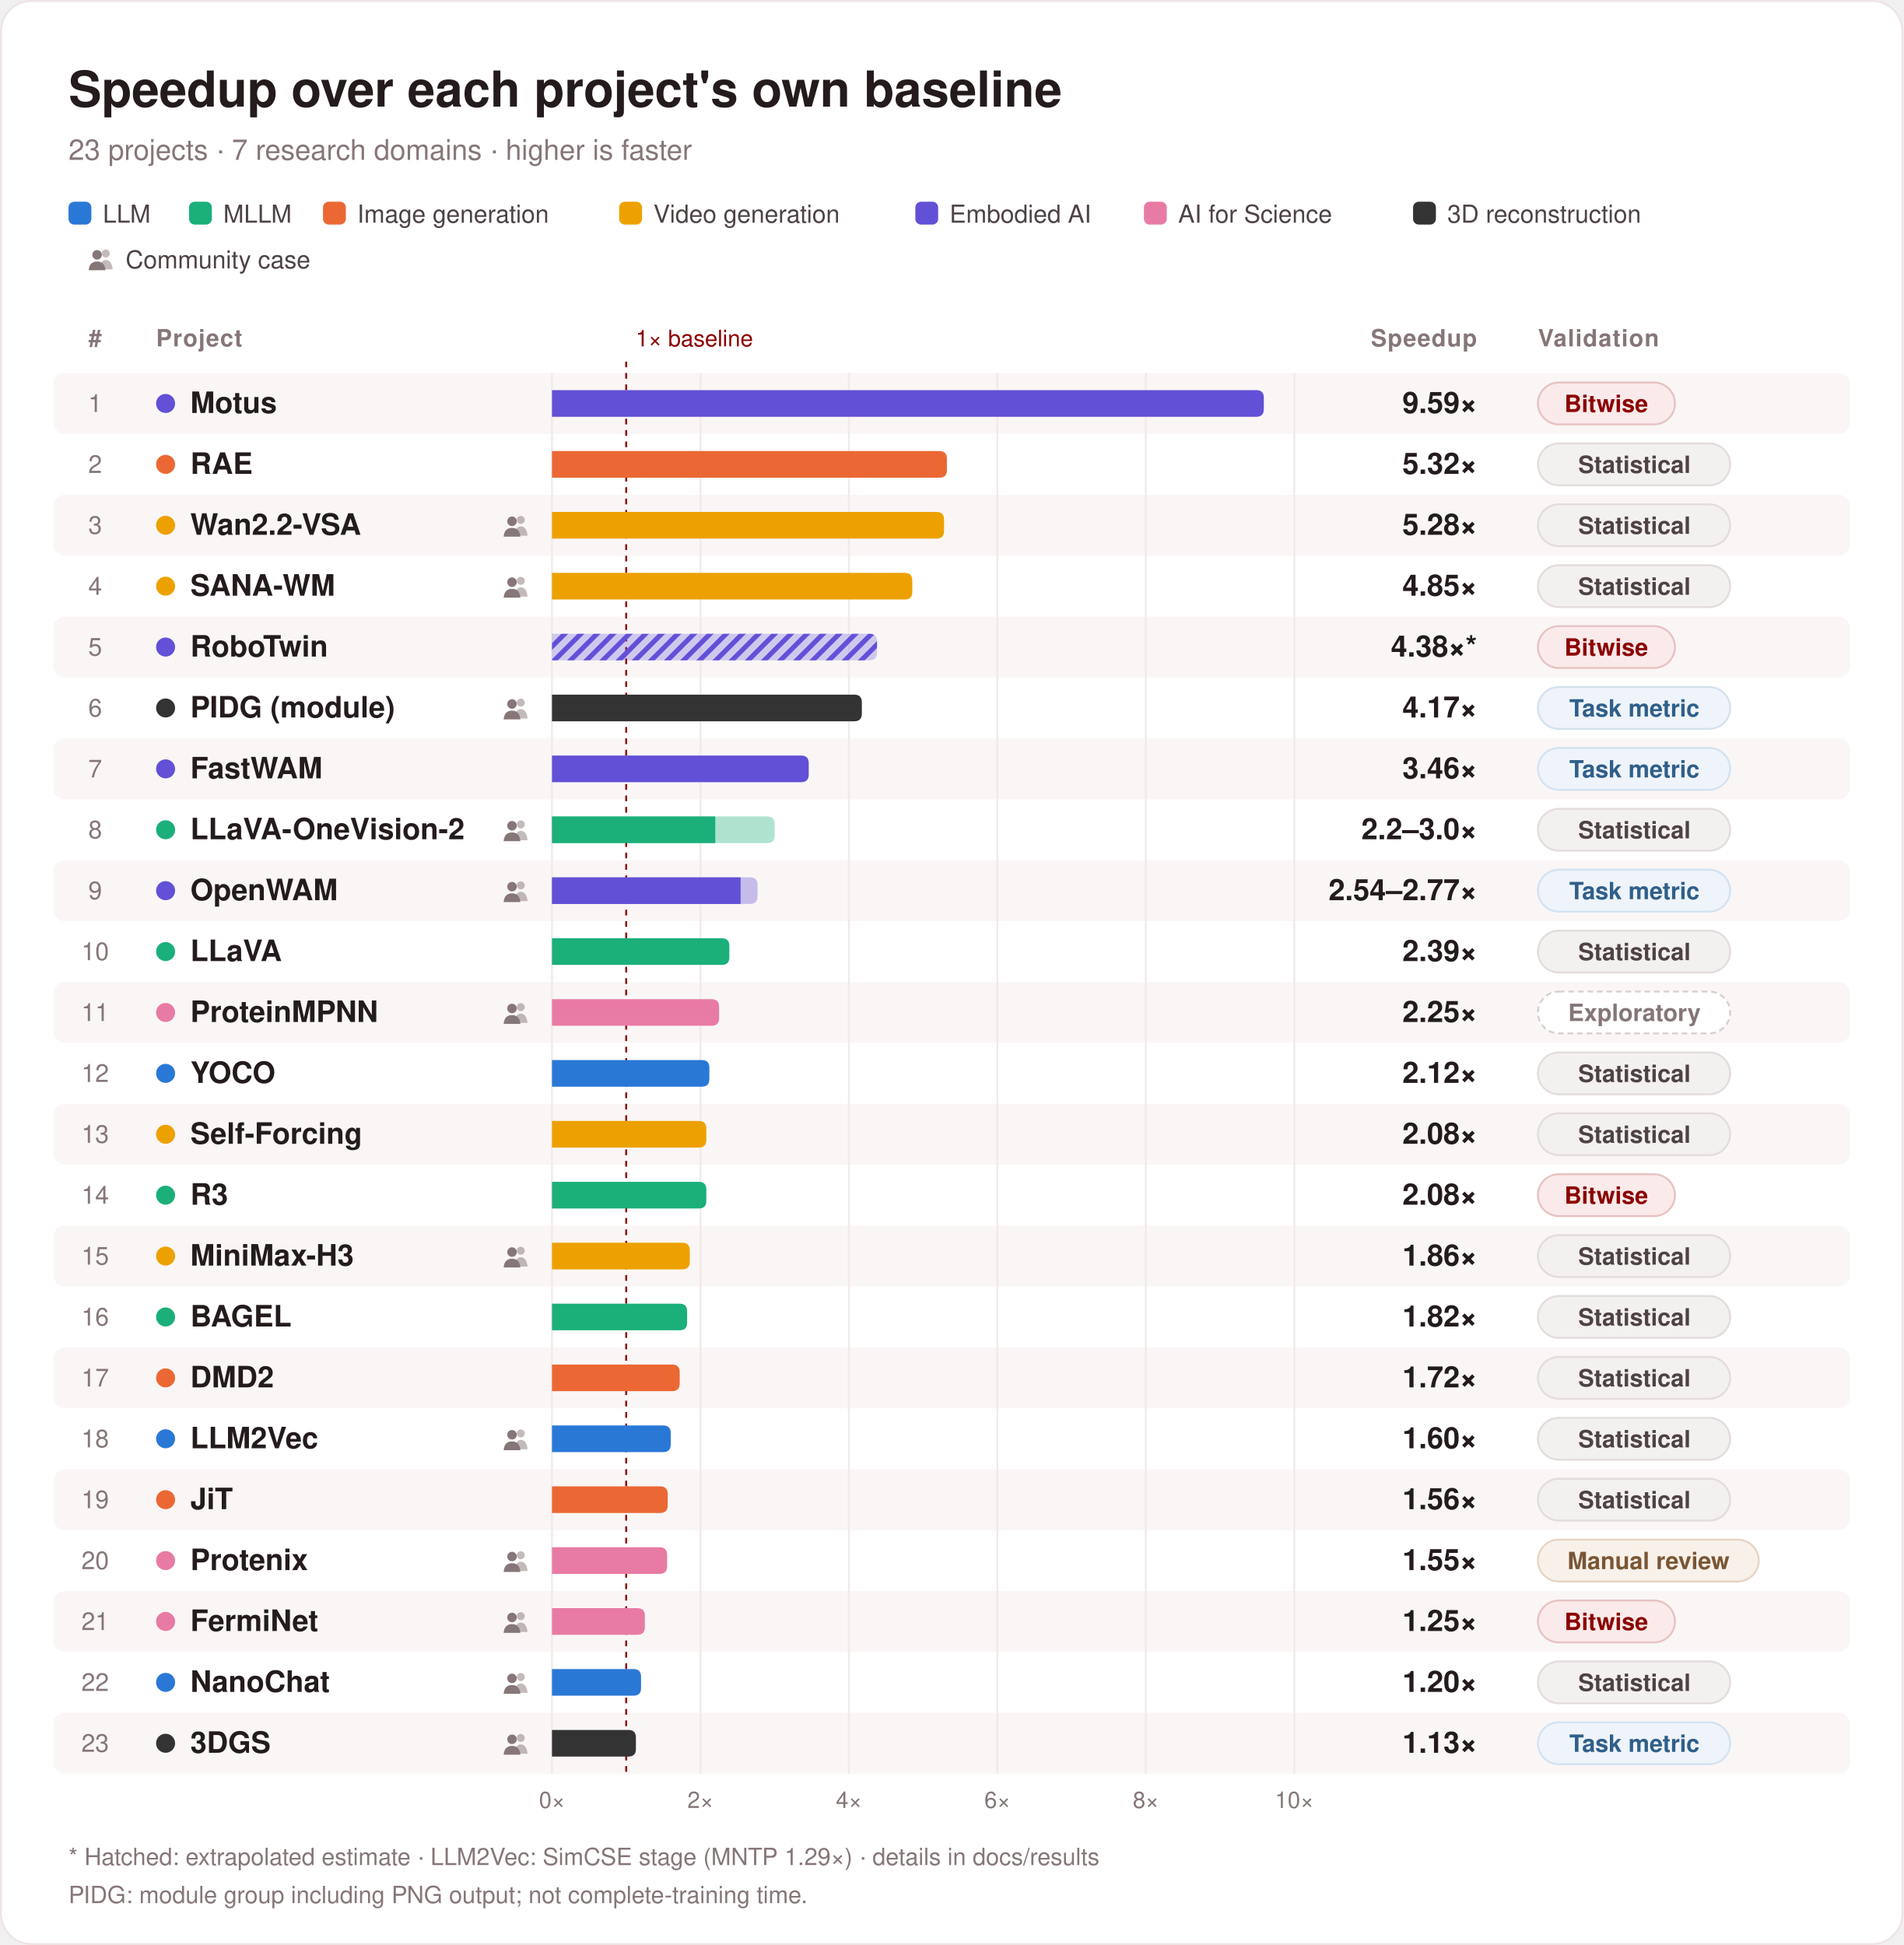
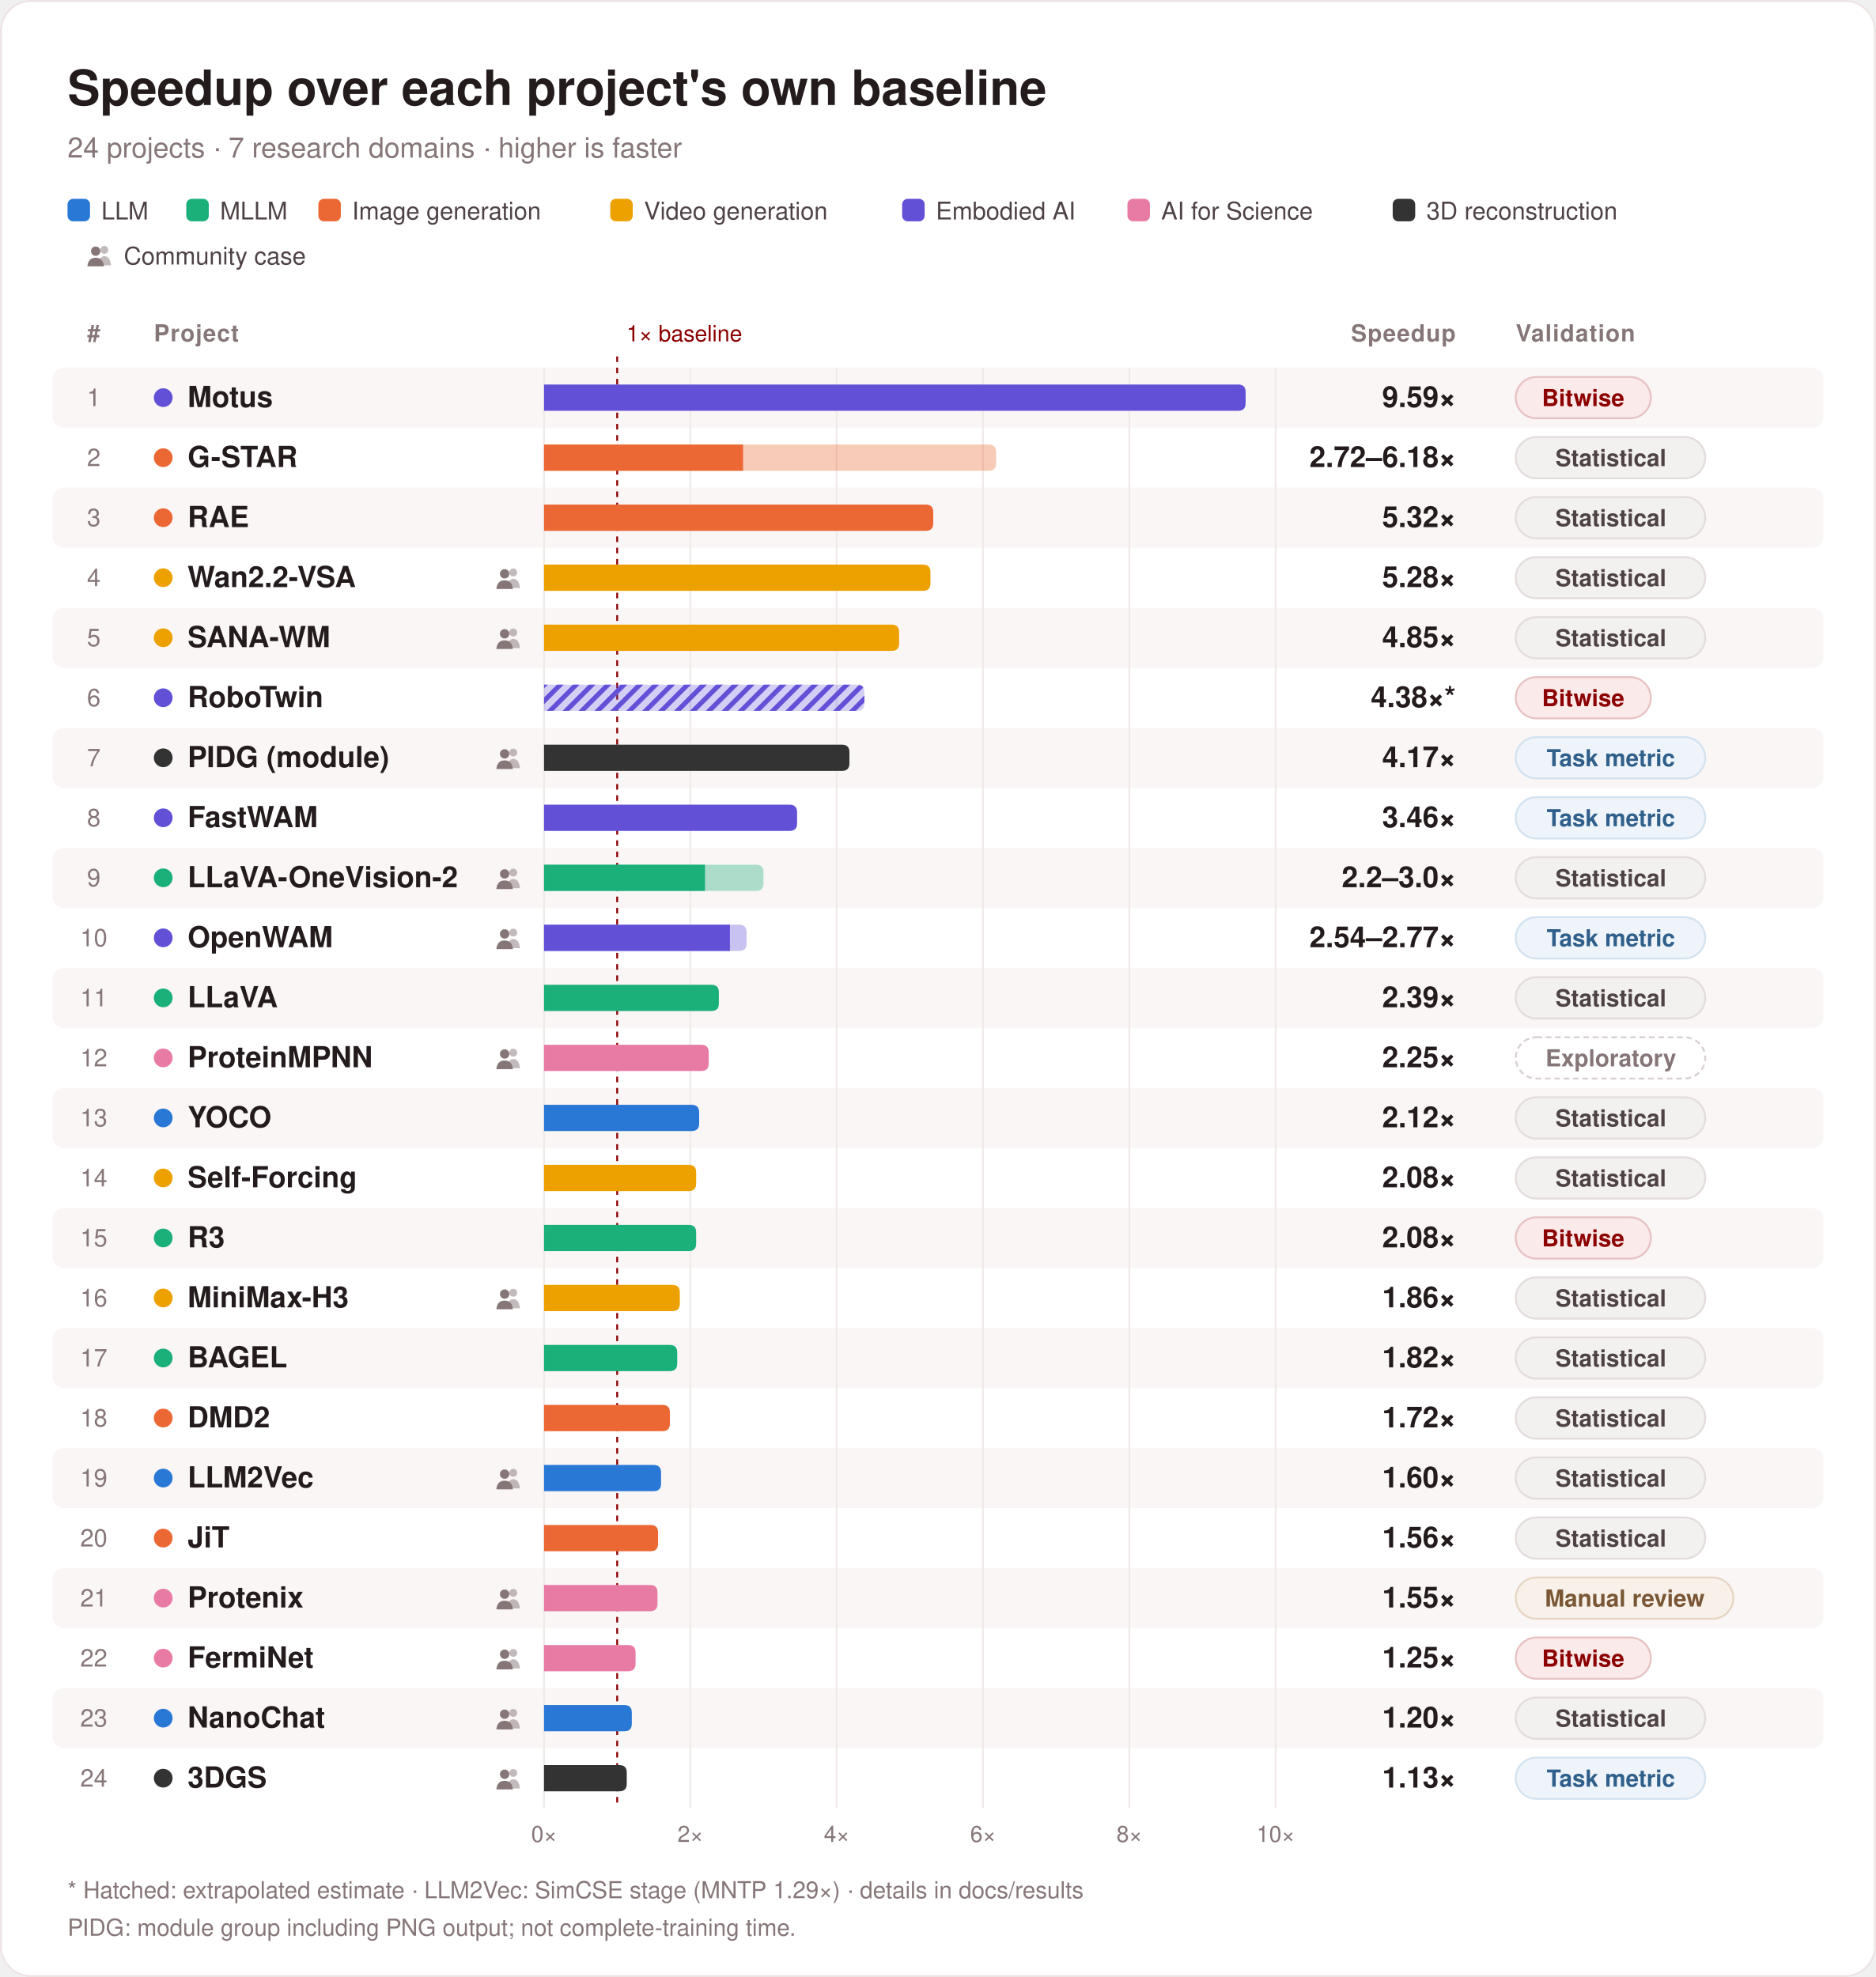
- <svg xmlns="http://www.w3.org/2000/svg" width="1000" height="1022" viewBox="0 0 1000 1022" role="img" aria-labelledby="t d">
+ <svg xmlns="http://www.w3.org/2000/svg" width="1000" height="1054" viewBox="0 0 1000 1054" role="img" aria-labelledby="t d">
  <defs>
    <pattern id="h-llm" width="6" height="6" patternUnits="userSpaceOnUse" patternTransform="rotate(45)">
      <rect width="6" height="6" fill="#2a78d6" fill-opacity=".28" />
      <rect width="2.6" height="6" fill="#2a78d6" />
    </pattern>
    <pattern id="h-mllm" width="6" height="6" patternUnits="userSpaceOnUse" patternTransform="rotate(45)">
      <rect width="6" height="6" fill="#1baf7a" fill-opacity=".28" />
      <rect width="2.6" height="6" fill="#1baf7a" />
    </pattern>
    <pattern id="h-img" width="6" height="6" patternUnits="userSpaceOnUse" patternTransform="rotate(45)">
      <rect width="6" height="6" fill="#eb6834" fill-opacity=".28" />
      <rect width="2.6" height="6" fill="#eb6834" />
    </pattern>
    <pattern id="h-vid" width="6" height="6" patternUnits="userSpaceOnUse" patternTransform="rotate(45)">
      <rect width="6" height="6" fill="#eda100" fill-opacity=".28" />
      <rect width="2.6" height="6" fill="#eda100" />
    </pattern>
    <pattern id="h-emb" width="6" height="6" patternUnits="userSpaceOnUse" patternTransform="rotate(45)">
      <rect width="6" height="6" fill="#6250d6" fill-opacity=".28" />
      <rect width="2.6" height="6" fill="#6250d6" />
    </pattern>
    <pattern id="h-sci" width="6" height="6" patternUnits="userSpaceOnUse" patternTransform="rotate(45)">
      <rect width="6" height="6" fill="#e87ba4" fill-opacity=".28" />
      <rect width="2.6" height="6" fill="#e87ba4" />
    </pattern>
    <pattern id="h-3d" width="6" height="6" patternUnits="userSpaceOnUse" patternTransform="rotate(45)">
      <rect width="6" height="6" fill="#333333" fill-opacity=".28" />
      <rect width="2.6" height="6" fill="#333333" />
    </pattern>
    <style>text{font-family:-apple-system,BlinkMacSystemFont,"Segoe UI","Helvetica Neue",Helvetica,Arial,"PingFang SC","Hiragino Sans GB","Microsoft YaHei","Noto Sans CJK SC",sans-serif}.title{font-size:26px;font-weight:700;fill:#241B1C}.sub{font-size:15px;fill:#867678}.col{font-size:12.5px;font-weight:600;fill:#867678;letter-spacing:.04em}.rank{font-size:13px;fill:#867678;font-variant-numeric:tabular-nums}.name{font-size:15.5px;font-weight:600;fill:#241B1C}.dom{font-size:13px;fill:#867678}.val{font-size:15.5px;font-weight:700;fill:#241B1C;font-variant-numeric:tabular-nums}.chip{font-size:12.5px;font-weight:600}.leg{font-size:13px;fill:#4E4244}.tick{font-size:12px;fill:#867678;font-variant-numeric:tabular-nums}.foot{font-size:12.5px;fill:#867678}.big{font-size:26px;font-weight:800;fill:#241B1C;font-variant-numeric:tabular-nums}.tl{font-size:13px;fill:#4E4244;font-variant-numeric:tabular-nums}.tlb{font-size:13px;font-weight:700;fill:#241B1C;font-variant-numeric:tabular-nums}.q{font-size:13px;fill:#4E4244}</style>
  </defs>
-   <rect x="0.5" y="0.5" width="999" height="1021" rx="16" fill="#FFFFFF" stroke="#EEE4E4" />
+   <rect x="0.5" y="0.5" width="999" height="1053" rx="16" fill="#FFFFFF" stroke="#EEE4E4" />
  <text x="36" y="56" class="title">Speedup over each project's own baseline</text>
-   <text x="36" y="84" class="sub">23 projects · 7 research domains · higher is faster</text>
+   <text x="36" y="84" class="sub">24 projects · 7 research domains · higher is faster</text>
  <rect x="36" y="106" width="12" height="12" rx="3" fill="#2a78d6" />
  <text x="54" y="117" class="leg">LLM</text>
  <rect x="99.3" y="106" width="12" height="12" rx="3" fill="#1baf7a" />
  <text x="117.3" y="117" class="leg">MLLM</text>
  <rect x="169.7" y="106" width="12" height="12" rx="3" fill="#eb6834" />
  <text x="187.7" y="117" class="leg">Image generation</text>
  <rect x="325.3" y="106" width="12" height="12" rx="3" fill="#eda100" />
  <text x="343.3" y="117" class="leg">Video generation</text>
  <rect x="480.9" y="106" width="12" height="12" rx="3" fill="#6250d6" />
  <text x="498.9" y="117" class="leg">Embodied AI</text>
-   <rect x="601" y="106" width="12" height="12" rx="3" fill="#e87ba4" />
-   <text x="619" y="117" class="leg">AI for Science</text>
+   <rect x="601.0" y="106" width="12" height="12" rx="3" fill="#e87ba4" />
+   <text x="619.0" y="117" class="leg">AI for Science</text>
  <rect x="742.4" y="106" width="12" height="12" rx="3" fill="#333333" />
  <text x="760.4" y="117" class="leg">3D reconstruction</text>
  <g fill="#867678">
    <g fill-opacity=".5">
      <circle cx="55.6" cy="133.2" r="2.1" />
      <path d="M52.4 141.5Q52.8 136.6 55.6 136.6Q58.6 136.6 59.2 141.5Z" />
    </g>
    <circle cx="51.0" cy="133.9" r="2.5" />
    <path d="M46.6 142.0Q47.0 137.4 51.0 137.4Q55.0 137.4 55.4 142.0Z" />
  </g>
  <text x="66.0" y="141" class="leg">Community case</text>
  <text x="50" y="182" class="col" text-anchor="middle">#</text>
  <text x="82" y="182" class="col">Project</text>
  <text x="776" y="182" class="col" text-anchor="end">Speedup</text>
  <text x="808" y="182" class="col">Validation</text>
  <rect x="28" y="196" width="944" height="32" rx="6" fill="#FAF6F6" />
  <rect x="28" y="260" width="944" height="32" rx="6" fill="#FAF6F6" />
  <rect x="28" y="324" width="944" height="32" rx="6" fill="#FAF6F6" />
  <rect x="28" y="388" width="944" height="32" rx="6" fill="#FAF6F6" />
  <rect x="28" y="452" width="944" height="32" rx="6" fill="#FAF6F6" />
  <rect x="28" y="516" width="944" height="32" rx="6" fill="#FAF6F6" />
  <rect x="28" y="580" width="944" height="32" rx="6" fill="#FAF6F6" />
  <rect x="28" y="644" width="944" height="32" rx="6" fill="#FAF6F6" />
  <rect x="28" y="708" width="944" height="32" rx="6" fill="#FAF6F6" />
  <rect x="28" y="772" width="944" height="32" rx="6" fill="#FAF6F6" />
  <rect x="28" y="836" width="944" height="32" rx="6" fill="#FAF6F6" />
  <rect x="28" y="900" width="944" height="32" rx="6" fill="#FAF6F6" />
-   <line x1="290.0" y1="196" x2="290.0" y2="932" stroke="#F1EAEA" stroke-width="1" />
-   <text x="290.0" y="950" class="tick" text-anchor="middle">0×</text>
-   <line x1="368.0" y1="196" x2="368.0" y2="932" stroke="#F1EAEA" stroke-width="1" />
-   <text x="368.0" y="950" class="tick" text-anchor="middle">2×</text>
-   <line x1="446.0" y1="196" x2="446.0" y2="932" stroke="#F1EAEA" stroke-width="1" />
-   <text x="446.0" y="950" class="tick" text-anchor="middle">4×</text>
-   <line x1="524.0" y1="196" x2="524.0" y2="932" stroke="#F1EAEA" stroke-width="1" />
-   <text x="524.0" y="950" class="tick" text-anchor="middle">6×</text>
-   <line x1="602.0" y1="196" x2="602.0" y2="932" stroke="#F1EAEA" stroke-width="1" />
-   <text x="602.0" y="950" class="tick" text-anchor="middle">8×</text>
-   <line x1="680.0" y1="196" x2="680.0" y2="932" stroke="#F1EAEA" stroke-width="1" />
-   <text x="680.0" y="950" class="tick" text-anchor="middle">10×</text>
-   <line x1="329.0" y1="190" x2="329.0" y2="932" stroke="#8C0000" stroke-width="1" stroke-dasharray="3 3" />
+   <line x1="290.0" y1="196" x2="290.0" y2="964" stroke="#F1EAEA" stroke-width="1" />
+   <text x="290.0" y="982" class="tick" text-anchor="middle">0×</text>
+   <line x1="368.0" y1="196" x2="368.0" y2="964" stroke="#F1EAEA" stroke-width="1" />
+   <text x="368.0" y="982" class="tick" text-anchor="middle">2×</text>
+   <line x1="446.0" y1="196" x2="446.0" y2="964" stroke="#F1EAEA" stroke-width="1" />
+   <text x="446.0" y="982" class="tick" text-anchor="middle">4×</text>
+   <line x1="524.0" y1="196" x2="524.0" y2="964" stroke="#F1EAEA" stroke-width="1" />
+   <text x="524.0" y="982" class="tick" text-anchor="middle">6×</text>
+   <line x1="602.0" y1="196" x2="602.0" y2="964" stroke="#F1EAEA" stroke-width="1" />
+   <text x="602.0" y="982" class="tick" text-anchor="middle">8×</text>
+   <line x1="680.0" y1="196" x2="680.0" y2="964" stroke="#F1EAEA" stroke-width="1" />
+   <text x="680.0" y="982" class="tick" text-anchor="middle">10×</text>
+   <line x1="329.0" y1="190" x2="329.0" y2="964" stroke="#8C0000" stroke-width="1" stroke-dasharray="3 3" />
  <text x="334.0" y="182" class="tick" fill="#8C0000" style="fill:#8C0000">1× baseline</text>
  <text x="50" y="216.5" class="rank" text-anchor="middle">1</text>
  <circle cx="87" cy="212.0" r="5" fill="#6250d6" />
  <text x="100" y="217.0" class="name">Motus</text>
  <path d="M290.0 205.0H660.0Q664.0 205.0 664.0 209.0V215.0Q664.0 219.0 660.0 219.0H290.0Z" fill="#6250d6" />
  <text x="776" y="217.0" class="val" text-anchor="end">9.59×</text>
  <rect x="808" y="201.0" width="72" height="22" rx="11" fill="#FBEAEA" stroke="#E7C2C2" />
  <text x="843.9" y="216.5" class="chip" text-anchor="middle" style="fill:#8C0000">Bitwise</text>
  <text x="50" y="248.5" class="rank" text-anchor="middle">2</text>
  <circle cx="87" cy="244.0" r="5" fill="#eb6834" />
-   <text x="100" y="249.0" class="name">RAE</text>
-   <path d="M290.0 237.0H493.5Q497.5 237.0 497.5 241.0V247.0Q497.5 251.0 493.5 251.0H290.0Z" fill="#eb6834" />
-   <text x="776" y="249.0" class="val" text-anchor="end">5.32×</text>
+   <text x="100" y="249.0" class="name">G-STAR</text>
+   <path d="M290.0 237.0H527.0Q531.0 237.0 531.0 241.0V247.0Q531.0 251.0 527.0 251.0H290.0Z" fill="#eb6834" fill-opacity=".35" />
+   <path d="M290.0 237.0H396.1Q396.1 237.0 396.1 237.0V251.0Q396.1 251.0 396.1 251.0H290.0Z" fill="#eb6834" />
+   <text x="776" y="249.0" class="val" text-anchor="end">2.72–6.18×</text>
  <rect x="808" y="233.0" width="101" height="22" rx="11" fill="#F3F0F0" stroke="#E4DCDC" />
  <text x="858.7" y="248.5" class="chip" text-anchor="middle" style="fill:#4E4244">Statistical</text>
  <text x="50" y="280.5" class="rank" text-anchor="middle">3</text>
-   <circle cx="87" cy="276.0" r="5" fill="#eda100" />
-   <text x="100" y="281.0" class="name">Wan2.2-VSA</text>
-   <g fill="#867678">
-     <g fill-opacity=".5">
-       <circle cx="273.6" cy="273.2" r="2.1" />
-       <path d="M270.4 281.5Q270.8 276.6 273.6 276.6Q276.6 276.6 277.2 281.5Z" />
-     </g>
-     <circle cx="269.0" cy="273.9" r="2.5" />
-     <path d="M264.6 282.0Q265.0 277.4 269.0 277.4Q273.0 277.4 273.4 282.0Z" />
-   </g>
-   <path d="M290.0 269.0H492.0Q496.0 269.0 496.0 273.0V279.0Q496.0 283.0 492.0 283.0H290.0Z" fill="#eda100" />
-   <text x="776" y="281.0" class="val" text-anchor="end">5.28×</text>
+   <circle cx="87" cy="276.0" r="5" fill="#eb6834" />
+   <text x="100" y="281.0" class="name">RAE</text>
+   <path d="M290.0 269.0H493.5Q497.5 269.0 497.5 273.0V279.0Q497.5 283.0 493.5 283.0H290.0Z" fill="#eb6834" />
+   <text x="776" y="281.0" class="val" text-anchor="end">5.32×</text>
  <rect x="808" y="265.0" width="101" height="22" rx="11" fill="#F3F0F0" stroke="#E4DCDC" />
  <text x="858.7" y="280.5" class="chip" text-anchor="middle" style="fill:#4E4244">Statistical</text>
  <text x="50" y="312.5" class="rank" text-anchor="middle">4</text>
  <circle cx="87" cy="308.0" r="5" fill="#eda100" />
-   <text x="100" y="313.0" class="name">SANA-WM</text>
+   <text x="100" y="313.0" class="name">Wan2.2-VSA</text>
  <g fill="#867678">
    <g fill-opacity=".5">
      <circle cx="273.6" cy="305.2" r="2.1" />
      <path d="M270.4 313.5Q270.8 308.6 273.6 308.6Q276.6 308.6 277.2 313.5Z" />
    </g>
    <circle cx="269.0" cy="305.9" r="2.5" />
    <path d="M264.6 314.0Q265.0 309.4 269.0 309.4Q273.0 309.4 273.4 314.0Z" />
  </g>
-   <path d="M290.0 301.0H475.3Q479.3 301.0 479.3 305.0V311.0Q479.3 315.0 475.3 315.0H290.0Z" fill="#eda100" />
-   <text x="776" y="313.0" class="val" text-anchor="end">4.85×</text>
+   <path d="M290.0 301.0H492.0Q496.0 301.0 496.0 305.0V311.0Q496.0 315.0 492.0 315.0H290.0Z" fill="#eda100" />
+   <text x="776" y="313.0" class="val" text-anchor="end">5.28×</text>
  <rect x="808" y="297.0" width="101" height="22" rx="11" fill="#F3F0F0" stroke="#E4DCDC" />
  <text x="858.7" y="312.5" class="chip" text-anchor="middle" style="fill:#4E4244">Statistical</text>
  <text x="50" y="344.5" class="rank" text-anchor="middle">5</text>
-   <circle cx="87" cy="340.0" r="5" fill="#6250d6" />
-   <text x="100" y="345.0" class="name">RoboTwin</text>
-   <path d="M290.0 333.0H456.8Q460.8 333.0 460.8 337.0V343.0Q460.8 347.0 456.8 347.0H290.0Z" fill="url(#h-emb)" />
-   <text x="776" y="345.0" class="val" text-anchor="end">4.38×*</text>
-   <rect x="808" y="329.0" width="72" height="22" rx="11" fill="#FBEAEA" stroke="#E7C2C2" />
-   <text x="843.9" y="344.5" class="chip" text-anchor="middle" style="fill:#8C0000">Bitwise</text>
+   <circle cx="87" cy="340.0" r="5" fill="#eda100" />
+   <text x="100" y="345.0" class="name">SANA-WM</text>
+   <g fill="#867678">
+     <g fill-opacity=".5">
+       <circle cx="273.6" cy="337.2" r="2.1" />
+       <path d="M270.4 345.5Q270.8 340.6 273.6 340.6Q276.6 340.6 277.2 345.5Z" />
+     </g>
+     <circle cx="269.0" cy="337.9" r="2.5" />
+     <path d="M264.6 346.0Q265.0 341.4 269.0 341.4Q273.0 341.4 273.4 346.0Z" />
+   </g>
+   <path d="M290.0 333.0H475.3Q479.3 333.0 479.3 337.0V343.0Q479.3 347.0 475.3 347.0H290.0Z" fill="#eda100" />
+   <text x="776" y="345.0" class="val" text-anchor="end">4.85×</text>
+   <rect x="808" y="329.0" width="101" height="22" rx="11" fill="#F3F0F0" stroke="#E4DCDC" />
+   <text x="858.7" y="344.5" class="chip" text-anchor="middle" style="fill:#4E4244">Statistical</text>
  <text x="50" y="376.5" class="rank" text-anchor="middle">6</text>
-   <circle cx="87" cy="372.0" r="5" fill="#333333" />
-   <text x="100" y="377.0" class="name">PIDG (module)</text>
-   <g fill="#867678">
-     <g fill-opacity=".5">
-       <circle cx="273.6" cy="369.2" r="2.1" />
-       <path d="M270.4 377.5Q270.8 372.6 273.6 372.6Q276.6 372.6 277.2 377.5Z" />
-     </g>
-     <circle cx="269.0" cy="369.9" r="2.5" />
-     <path d="M264.6 378.0Q265.0 373.4 269.0 373.4Q273.0 373.4 273.4 378.0Z" />
-   </g>
-   <path d="M290.0 365.0H448.8Q452.8 365.0 452.8 369.0V375.0Q452.8 379.0 448.8 379.0H290.0Z" fill="#333333" />
-   <text x="776" y="377.0" class="val" text-anchor="end">4.17×</text>
-   <rect x="808" y="361.0" width="101" height="22" rx="11" fill="#EEF4FA" stroke="#D3E2F0" />
-   <text x="858.7" y="376.5" class="chip" text-anchor="middle" style="fill:#2F5F8A">Task metric</text>
+   <circle cx="87" cy="372.0" r="5" fill="#6250d6" />
+   <text x="100" y="377.0" class="name">RoboTwin</text>
+   <path d="M290.0 365.0H456.8Q460.8 365.0 460.8 369.0V375.0Q460.8 379.0 456.8 379.0H290.0Z" fill="url(#h-emb)" />
+   <text x="776" y="377.0" class="val" text-anchor="end">4.38×*</text>
+   <rect x="808" y="361.0" width="72" height="22" rx="11" fill="#FBEAEA" stroke="#E7C2C2" />
+   <text x="843.9" y="376.5" class="chip" text-anchor="middle" style="fill:#8C0000">Bitwise</text>
  <text x="50" y="408.5" class="rank" text-anchor="middle">7</text>
-   <circle cx="87" cy="404.0" r="5" fill="#6250d6" />
-   <text x="100" y="409.0" class="name">FastWAM</text>
-   <path d="M290.0 397.0H420.9Q424.9 397.0 424.9 401.0V407.0Q424.9 411.0 420.9 411.0H290.0Z" fill="#6250d6" />
-   <text x="776" y="409.0" class="val" text-anchor="end">3.46×</text>
+   <circle cx="87" cy="404.0" r="5" fill="#333333" />
+   <text x="100" y="409.0" class="name">PIDG (module)</text>
+   <g fill="#867678">
+     <g fill-opacity=".5">
+       <circle cx="273.6" cy="401.2" r="2.1" />
+       <path d="M270.4 409.5Q270.8 404.6 273.6 404.6Q276.6 404.6 277.2 409.5Z" />
+     </g>
+     <circle cx="269.0" cy="401.9" r="2.5" />
+     <path d="M264.6 410.0Q265.0 405.4 269.0 405.4Q273.0 405.4 273.4 410.0Z" />
+   </g>
+   <path d="M290.0 397.0H448.8Q452.8 397.0 452.8 401.0V407.0Q452.8 411.0 448.8 411.0H290.0Z" fill="#333333" />
+   <text x="776" y="409.0" class="val" text-anchor="end">4.17×</text>
  <rect x="808" y="393.0" width="101" height="22" rx="11" fill="#EEF4FA" stroke="#D3E2F0" />
  <text x="858.7" y="408.5" class="chip" text-anchor="middle" style="fill:#2F5F8A">Task metric</text>
  <text x="50" y="440.5" class="rank" text-anchor="middle">8</text>
-   <circle cx="87" cy="436.0" r="5" fill="#1baf7a" />
-   <text x="100" y="441.0" class="name">LLaVA-OneVision-2</text>
-   <g fill="#867678">
-     <g fill-opacity=".5">
-       <circle cx="273.6" cy="433.2" r="2.1" />
-       <path d="M270.4 441.5Q270.8 436.6 273.6 436.6Q276.6 436.6 277.2 441.5Z" />
-     </g>
-     <circle cx="269.0" cy="433.9" r="2.5" />
-     <path d="M264.6 442.0Q265.0 437.4 269.0 437.4Q273.0 437.4 273.4 442.0Z" />
-   </g>
-   <path d="M290.0 429.0H403.0Q407.0 429.0 407.0 433.0V439.0Q407.0 443.0 403.0 443.0H290.0Z" fill="#1baf7a" fill-opacity=".35" />
-   <path d="M290.0 429.0H375.8Q375.8 429.0 375.8 429.0V443.0Q375.8 443.0 375.8 443.0H290.0Z" fill="#1baf7a" />
-   <text x="776" y="441.0" class="val" text-anchor="end">2.2–3.0×</text>
-   <rect x="808" y="425.0" width="101" height="22" rx="11" fill="#F3F0F0" stroke="#E4DCDC" />
-   <text x="858.7" y="440.5" class="chip" text-anchor="middle" style="fill:#4E4244">Statistical</text>
+   <circle cx="87" cy="436.0" r="5" fill="#6250d6" />
+   <text x="100" y="441.0" class="name">FastWAM</text>
+   <path d="M290.0 429.0H420.9Q424.9 429.0 424.9 433.0V439.0Q424.9 443.0 420.9 443.0H290.0Z" fill="#6250d6" />
+   <text x="776" y="441.0" class="val" text-anchor="end">3.46×</text>
+   <rect x="808" y="425.0" width="101" height="22" rx="11" fill="#EEF4FA" stroke="#D3E2F0" />
+   <text x="858.7" y="440.5" class="chip" text-anchor="middle" style="fill:#2F5F8A">Task metric</text>
  <text x="50" y="472.5" class="rank" text-anchor="middle">9</text>
-   <circle cx="87" cy="468.0" r="5" fill="#6250d6" />
-   <text x="100" y="473.0" class="name">OpenWAM</text>
+   <circle cx="87" cy="468.0" r="5" fill="#1baf7a" />
+   <text x="100" y="473.0" class="name">LLaVA-OneVision-2</text>
  <g fill="#867678">
    <g fill-opacity=".5">
      <circle cx="273.6" cy="465.2" r="2.1" />
      <path d="M270.4 473.5Q270.8 468.6 273.6 468.6Q276.6 468.6 277.2 473.5Z" />
    </g>
    <circle cx="269.0" cy="465.9" r="2.5" />
    <path d="M264.6 474.0Q265.0 469.4 269.0 469.4Q273.0 469.4 273.4 474.0Z" />
  </g>
-   <path d="M290.0 461.0H394.0Q398.0 461.0 398.0 465.0V471.0Q398.0 475.0 394.0 475.0H290.0Z" fill="#6250d6" fill-opacity=".35" />
-   <path d="M290.0 461.0H389.1Q389.1 461.0 389.1 461.0V475.0Q389.1 475.0 389.1 475.0H290.0Z" fill="#6250d6" />
-   <text x="776" y="473.0" class="val" text-anchor="end">2.54–2.77×</text>
-   <rect x="808" y="457.0" width="101" height="22" rx="11" fill="#EEF4FA" stroke="#D3E2F0" />
-   <text x="858.7" y="472.5" class="chip" text-anchor="middle" style="fill:#2F5F8A">Task metric</text>
+   <path d="M290.0 461.0H403.0Q407.0 461.0 407.0 465.0V471.0Q407.0 475.0 403.0 475.0H290.0Z" fill="#1baf7a" fill-opacity=".35" />
+   <path d="M290.0 461.0H375.8Q375.8 461.0 375.8 461.0V475.0Q375.8 475.0 375.8 475.0H290.0Z" fill="#1baf7a" />
+   <text x="776" y="473.0" class="val" text-anchor="end">2.2–3.0×</text>
+   <rect x="808" y="457.0" width="101" height="22" rx="11" fill="#F3F0F0" stroke="#E4DCDC" />
+   <text x="858.7" y="472.5" class="chip" text-anchor="middle" style="fill:#4E4244">Statistical</text>
  <text x="50" y="504.5" class="rank" text-anchor="middle">10</text>
-   <circle cx="87" cy="500.0" r="5" fill="#1baf7a" />
-   <text x="100" y="505.0" class="name">LLaVA</text>
-   <path d="M290.0 493.0H379.2Q383.2 493.0 383.2 497.0V503.0Q383.2 507.0 379.2 507.0H290.0Z" fill="#1baf7a" />
-   <text x="776" y="505.0" class="val" text-anchor="end">2.39×</text>
-   <rect x="808" y="489.0" width="101" height="22" rx="11" fill="#F3F0F0" stroke="#E4DCDC" />
-   <text x="858.7" y="504.5" class="chip" text-anchor="middle" style="fill:#4E4244">Statistical</text>
+   <circle cx="87" cy="500.0" r="5" fill="#6250d6" />
+   <text x="100" y="505.0" class="name">OpenWAM</text>
+   <g fill="#867678">
+     <g fill-opacity=".5">
+       <circle cx="273.6" cy="497.2" r="2.1" />
+       <path d="M270.4 505.5Q270.8 500.6 273.6 500.6Q276.6 500.6 277.2 505.5Z" />
+     </g>
+     <circle cx="269.0" cy="497.9" r="2.5" />
+     <path d="M264.6 506.0Q265.0 501.4 269.0 501.4Q273.0 501.4 273.4 506.0Z" />
+   </g>
+   <path d="M290.0 493.0H394.0Q398.0 493.0 398.0 497.0V503.0Q398.0 507.0 394.0 507.0H290.0Z" fill="#6250d6" fill-opacity=".35" />
+   <path d="M290.0 493.0H389.1Q389.1 493.0 389.1 493.0V507.0Q389.1 507.0 389.1 507.0H290.0Z" fill="#6250d6" />
+   <text x="776" y="505.0" class="val" text-anchor="end">2.54–2.77×</text>
+   <rect x="808" y="489.0" width="101" height="22" rx="11" fill="#EEF4FA" stroke="#D3E2F0" />
+   <text x="858.7" y="504.5" class="chip" text-anchor="middle" style="fill:#2F5F8A">Task metric</text>
  <text x="50" y="536.5" class="rank" text-anchor="middle">11</text>
-   <circle cx="87" cy="532.0" r="5" fill="#e87ba4" />
-   <text x="100" y="537.0" class="name">ProteinMPNN</text>
-   <g fill="#867678">
-     <g fill-opacity=".5">
-       <circle cx="273.6" cy="529.2" r="2.1" />
-       <path d="M270.4 537.5Q270.8 532.6 273.6 532.6Q276.6 532.6 277.2 537.5Z" />
-     </g>
-     <circle cx="269.0" cy="529.9" r="2.5" />
-     <path d="M264.6 538.0Q265.0 533.4 269.0 533.4Q273.0 533.4 273.4 538.0Z" />
-   </g>
-   <path d="M290.0 525.0H373.8Q377.8 525.0 377.8 529.0V535.0Q377.8 539.0 373.8 539.0H290.0Z" fill="#e87ba4" />
-   <text x="776" y="537.0" class="val" text-anchor="end">2.25×</text>
-   <rect x="808" y="521.0" width="101" height="22" rx="11" fill="#FFFFFF" stroke="#D9CFCF" stroke-dasharray="3 2" />
-   <text x="858.7" y="536.5" class="chip" text-anchor="middle" style="fill:#867678">Exploratory</text>
+   <circle cx="87" cy="532.0" r="5" fill="#1baf7a" />
+   <text x="100" y="537.0" class="name">LLaVA</text>
+   <path d="M290.0 525.0H379.2Q383.2 525.0 383.2 529.0V535.0Q383.2 539.0 379.2 539.0H290.0Z" fill="#1baf7a" />
+   <text x="776" y="537.0" class="val" text-anchor="end">2.39×</text>
+   <rect x="808" y="521.0" width="101" height="22" rx="11" fill="#F3F0F0" stroke="#E4DCDC" />
+   <text x="858.7" y="536.5" class="chip" text-anchor="middle" style="fill:#4E4244">Statistical</text>
  <text x="50" y="568.5" class="rank" text-anchor="middle">12</text>
-   <circle cx="87" cy="564.0" r="5" fill="#2a78d6" />
-   <text x="100" y="569.0" class="name">YOCO</text>
-   <path d="M290.0 557.0H368.7Q372.7 557.0 372.7 561.0V567.0Q372.7 571.0 368.7 571.0H290.0Z" fill="#2a78d6" />
-   <text x="776" y="569.0" class="val" text-anchor="end">2.12×</text>
-   <rect x="808" y="553.0" width="101" height="22" rx="11" fill="#F3F0F0" stroke="#E4DCDC" />
-   <text x="858.7" y="568.5" class="chip" text-anchor="middle" style="fill:#4E4244">Statistical</text>
+   <circle cx="87" cy="564.0" r="5" fill="#e87ba4" />
+   <text x="100" y="569.0" class="name">ProteinMPNN</text>
+   <g fill="#867678">
+     <g fill-opacity=".5">
+       <circle cx="273.6" cy="561.2" r="2.1" />
+       <path d="M270.4 569.5Q270.8 564.6 273.6 564.6Q276.6 564.6 277.2 569.5Z" />
+     </g>
+     <circle cx="269.0" cy="561.9" r="2.5" />
+     <path d="M264.6 570.0Q265.0 565.4 269.0 565.4Q273.0 565.4 273.4 570.0Z" />
+   </g>
+   <path d="M290.0 557.0H373.8Q377.8 557.0 377.8 561.0V567.0Q377.8 571.0 373.8 571.0H290.0Z" fill="#e87ba4" />
+   <text x="776" y="569.0" class="val" text-anchor="end">2.25×</text>
+   <rect x="808" y="553.0" width="101" height="22" rx="11" fill="#FFFFFF" stroke="#D9CFCF" stroke-dasharray="3 2" />
+   <text x="858.7" y="568.5" class="chip" text-anchor="middle" style="fill:#867678">Exploratory</text>
  <text x="50" y="600.5" class="rank" text-anchor="middle">13</text>
-   <circle cx="87" cy="596.0" r="5" fill="#eda100" />
-   <text x="100" y="601.0" class="name">Self-Forcing</text>
-   <path d="M290.0 589.0H367.1Q371.1 589.0 371.1 593.0V599.0Q371.1 603.0 367.1 603.0H290.0Z" fill="#eda100" />
-   <text x="776" y="601.0" class="val" text-anchor="end">2.08×</text>
+   <circle cx="87" cy="596.0" r="5" fill="#2a78d6" />
+   <text x="100" y="601.0" class="name">YOCO</text>
+   <path d="M290.0 589.0H368.7Q372.7 589.0 372.7 593.0V599.0Q372.7 603.0 368.7 603.0H290.0Z" fill="#2a78d6" />
+   <text x="776" y="601.0" class="val" text-anchor="end">2.12×</text>
  <rect x="808" y="585.0" width="101" height="22" rx="11" fill="#F3F0F0" stroke="#E4DCDC" />
  <text x="858.7" y="600.5" class="chip" text-anchor="middle" style="fill:#4E4244">Statistical</text>
  <text x="50" y="632.5" class="rank" text-anchor="middle">14</text>
-   <circle cx="87" cy="628.0" r="5" fill="#1baf7a" />
-   <text x="100" y="633.0" class="name">R3</text>
-   <path d="M290.0 621.0H367.1Q371.1 621.0 371.1 625.0V631.0Q371.1 635.0 367.1 635.0H290.0Z" fill="#1baf7a" />
+   <circle cx="87" cy="628.0" r="5" fill="#eda100" />
+   <text x="100" y="633.0" class="name">Self-Forcing</text>
+   <path d="M290.0 621.0H367.1Q371.1 621.0 371.1 625.0V631.0Q371.1 635.0 367.1 635.0H290.0Z" fill="#eda100" />
  <text x="776" y="633.0" class="val" text-anchor="end">2.08×</text>
-   <rect x="808" y="617.0" width="72" height="22" rx="11" fill="#FBEAEA" stroke="#E7C2C2" />
-   <text x="843.9" y="632.5" class="chip" text-anchor="middle" style="fill:#8C0000">Bitwise</text>
+   <rect x="808" y="617.0" width="101" height="22" rx="11" fill="#F3F0F0" stroke="#E4DCDC" />
+   <text x="858.7" y="632.5" class="chip" text-anchor="middle" style="fill:#4E4244">Statistical</text>
  <text x="50" y="664.5" class="rank" text-anchor="middle">15</text>
-   <circle cx="87" cy="660.0" r="5" fill="#eda100" />
-   <text x="100" y="665.0" class="name">MiniMax-H3</text>
-   <g fill="#867678">
-     <g fill-opacity=".5">
-       <circle cx="273.6" cy="657.2" r="2.1" />
-       <path d="M270.4 665.5Q270.8 660.6 273.6 660.6Q276.6 660.6 277.2 665.5Z" />
-     </g>
-     <circle cx="269.0" cy="657.9" r="2.5" />
-     <path d="M264.6 666.0Q265.0 661.4 269.0 661.4Q273.0 661.4 273.4 666.0Z" />
-   </g>
-   <path d="M290.0 653.0H358.4Q362.4 653.0 362.4 657.0V663.0Q362.4 667.0 358.4 667.0H290.0Z" fill="#eda100" />
-   <text x="776" y="665.0" class="val" text-anchor="end">1.86×</text>
-   <rect x="808" y="649.0" width="101" height="22" rx="11" fill="#F3F0F0" stroke="#E4DCDC" />
-   <text x="858.7" y="664.5" class="chip" text-anchor="middle" style="fill:#4E4244">Statistical</text>
+   <circle cx="87" cy="660.0" r="5" fill="#1baf7a" />
+   <text x="100" y="665.0" class="name">R3</text>
+   <path d="M290.0 653.0H367.1Q371.1 653.0 371.1 657.0V663.0Q371.1 667.0 367.1 667.0H290.0Z" fill="#1baf7a" />
+   <text x="776" y="665.0" class="val" text-anchor="end">2.08×</text>
+   <rect x="808" y="649.0" width="72" height="22" rx="11" fill="#FBEAEA" stroke="#E7C2C2" />
+   <text x="843.9" y="664.5" class="chip" text-anchor="middle" style="fill:#8C0000">Bitwise</text>
  <text x="50" y="696.5" class="rank" text-anchor="middle">16</text>
-   <circle cx="87" cy="692.0" r="5" fill="#1baf7a" />
-   <text x="100" y="697.0" class="name">BAGEL</text>
-   <path d="M290.0 685.0H357.0Q361.0 685.0 361.0 689.0V695.0Q361.0 699.0 357.0 699.0H290.0Z" fill="#1baf7a" />
-   <text x="776" y="697.0" class="val" text-anchor="end">1.82×</text>
+   <circle cx="87" cy="692.0" r="5" fill="#eda100" />
+   <text x="100" y="697.0" class="name">MiniMax-H3</text>
+   <g fill="#867678">
+     <g fill-opacity=".5">
+       <circle cx="273.6" cy="689.2" r="2.1" />
+       <path d="M270.4 697.5Q270.8 692.6 273.6 692.6Q276.6 692.6 277.2 697.5Z" />
+     </g>
+     <circle cx="269.0" cy="689.9" r="2.5" />
+     <path d="M264.6 698.0Q265.0 693.4 269.0 693.4Q273.0 693.4 273.4 698.0Z" />
+   </g>
+   <path d="M290.0 685.0H358.4Q362.4 685.0 362.4 689.0V695.0Q362.4 699.0 358.4 699.0H290.0Z" fill="#eda100" />
+   <text x="776" y="697.0" class="val" text-anchor="end">1.86×</text>
  <rect x="808" y="681.0" width="101" height="22" rx="11" fill="#F3F0F0" stroke="#E4DCDC" />
  <text x="858.7" y="696.5" class="chip" text-anchor="middle" style="fill:#4E4244">Statistical</text>
  <text x="50" y="728.5" class="rank" text-anchor="middle">17</text>
-   <circle cx="87" cy="724.0" r="5" fill="#eb6834" />
-   <text x="100" y="729.0" class="name">DMD2</text>
-   <path d="M290.0 717.0H353.1Q357.1 717.0 357.1 721.0V727.0Q357.1 731.0 353.1 731.0H290.0Z" fill="#eb6834" />
-   <text x="776" y="729.0" class="val" text-anchor="end">1.72×</text>
+   <circle cx="87" cy="724.0" r="5" fill="#1baf7a" />
+   <text x="100" y="729.0" class="name">BAGEL</text>
+   <path d="M290.0 717.0H357.0Q361.0 717.0 361.0 721.0V727.0Q361.0 731.0 357.0 731.0H290.0Z" fill="#1baf7a" />
+   <text x="776" y="729.0" class="val" text-anchor="end">1.82×</text>
  <rect x="808" y="713.0" width="101" height="22" rx="11" fill="#F3F0F0" stroke="#E4DCDC" />
  <text x="858.7" y="728.5" class="chip" text-anchor="middle" style="fill:#4E4244">Statistical</text>
  <text x="50" y="760.5" class="rank" text-anchor="middle">18</text>
-   <circle cx="87" cy="756.0" r="5" fill="#2a78d6" />
-   <text x="100" y="761.0" class="name">LLM2Vec</text>
-   <g fill="#867678">
-     <g fill-opacity=".5">
-       <circle cx="273.6" cy="753.2" r="2.1" />
-       <path d="M270.4 761.5Q270.8 756.6 273.6 756.6Q276.6 756.6 277.2 761.5Z" />
-     </g>
-     <circle cx="269.0" cy="753.9" r="2.5" />
-     <path d="M264.6 762.0Q265.0 757.4 269.0 757.4Q273.0 757.4 273.4 762.0Z" />
-   </g>
-   <path d="M290.0 749.0H348.4Q352.4 749.0 352.4 753.0V759.0Q352.4 763.0 348.4 763.0H290.0Z" fill="#2a78d6" />
-   <text x="776" y="761.0" class="val" text-anchor="end">1.60×</text>
+   <circle cx="87" cy="756.0" r="5" fill="#eb6834" />
+   <text x="100" y="761.0" class="name">DMD2</text>
+   <path d="M290.0 749.0H353.1Q357.1 749.0 357.1 753.0V759.0Q357.1 763.0 353.1 763.0H290.0Z" fill="#eb6834" />
+   <text x="776" y="761.0" class="val" text-anchor="end">1.72×</text>
  <rect x="808" y="745.0" width="101" height="22" rx="11" fill="#F3F0F0" stroke="#E4DCDC" />
  <text x="858.7" y="760.5" class="chip" text-anchor="middle" style="fill:#4E4244">Statistical</text>
  <text x="50" y="792.5" class="rank" text-anchor="middle">19</text>
-   <circle cx="87" cy="788.0" r="5" fill="#eb6834" />
-   <text x="100" y="793.0" class="name">JiT</text>
-   <path d="M290.0 781.0H346.8Q350.8 781.0 350.8 785.0V791.0Q350.8 795.0 346.8 795.0H290.0Z" fill="#eb6834" />
-   <text x="776" y="793.0" class="val" text-anchor="end">1.56×</text>
+   <circle cx="87" cy="788.0" r="5" fill="#2a78d6" />
+   <text x="100" y="793.0" class="name">LLM2Vec</text>
+   <g fill="#867678">
+     <g fill-opacity=".5">
+       <circle cx="273.6" cy="785.2" r="2.1" />
+       <path d="M270.4 793.5Q270.8 788.6 273.6 788.6Q276.6 788.6 277.2 793.5Z" />
+     </g>
+     <circle cx="269.0" cy="785.9" r="2.5" />
+     <path d="M264.6 794.0Q265.0 789.4 269.0 789.4Q273.0 789.4 273.4 794.0Z" />
+   </g>
+   <path d="M290.0 781.0H348.4Q352.4 781.0 352.4 785.0V791.0Q352.4 795.0 348.4 795.0H290.0Z" fill="#2a78d6" />
+   <text x="776" y="793.0" class="val" text-anchor="end">1.60×</text>
  <rect x="808" y="777.0" width="101" height="22" rx="11" fill="#F3F0F0" stroke="#E4DCDC" />
  <text x="858.7" y="792.5" class="chip" text-anchor="middle" style="fill:#4E4244">Statistical</text>
  <text x="50" y="824.5" class="rank" text-anchor="middle">20</text>
-   <circle cx="87" cy="820.0" r="5" fill="#e87ba4" />
-   <text x="100" y="825.0" class="name">Protenix</text>
-   <g fill="#867678">
-     <g fill-opacity=".5">
-       <circle cx="273.6" cy="817.2" r="2.1" />
-       <path d="M270.4 825.5Q270.8 820.6 273.6 820.6Q276.6 820.6 277.2 825.5Z" />
-     </g>
-     <circle cx="269.0" cy="817.9" r="2.5" />
-     <path d="M264.6 826.0Q265.0 821.4 269.0 821.4Q273.0 821.4 273.4 826.0Z" />
-   </g>
-   <path d="M290.0 813.0H346.5Q350.5 813.0 350.5 817.0V823.0Q350.5 827.0 346.5 827.0H290.0Z" fill="#e87ba4" />
-   <text x="776" y="825.0" class="val" text-anchor="end">1.55×</text>
-   <rect x="808" y="809.0" width="116" height="22" rx="11" fill="#F8F1EA" stroke="#E6D5C3" />
-   <text x="866.1" y="824.5" class="chip" text-anchor="middle" style="fill:#7A5634">Manual review</text>
+   <circle cx="87" cy="820.0" r="5" fill="#eb6834" />
+   <text x="100" y="825.0" class="name">JiT</text>
+   <path d="M290.0 813.0H346.8Q350.8 813.0 350.8 817.0V823.0Q350.8 827.0 346.8 827.0H290.0Z" fill="#eb6834" />
+   <text x="776" y="825.0" class="val" text-anchor="end">1.56×</text>
+   <rect x="808" y="809.0" width="101" height="22" rx="11" fill="#F3F0F0" stroke="#E4DCDC" />
+   <text x="858.7" y="824.5" class="chip" text-anchor="middle" style="fill:#4E4244">Statistical</text>
  <text x="50" y="856.5" class="rank" text-anchor="middle">21</text>
  <circle cx="87" cy="852.0" r="5" fill="#e87ba4" />
-   <text x="100" y="857.0" class="name">FermiNet</text>
+   <text x="100" y="857.0" class="name">Protenix</text>
  <g fill="#867678">
    <g fill-opacity=".5">
      <circle cx="273.6" cy="849.2" r="2.1" />
      <path d="M270.4 857.5Q270.8 852.6 273.6 852.6Q276.6 852.6 277.2 857.5Z" />
    </g>
    <circle cx="269.0" cy="849.9" r="2.5" />
    <path d="M264.6 858.0Q265.0 853.4 269.0 853.4Q273.0 853.4 273.4 858.0Z" />
  </g>
-   <path d="M290.0 845.0H334.8Q338.8 845.0 338.8 849.0V855.0Q338.8 859.0 334.8 859.0H290.0Z" fill="#e87ba4" />
-   <text x="776" y="857.0" class="val" text-anchor="end">1.25×</text>
-   <rect x="808" y="841.0" width="72" height="22" rx="11" fill="#FBEAEA" stroke="#E7C2C2" />
-   <text x="843.9" y="856.5" class="chip" text-anchor="middle" style="fill:#8C0000">Bitwise</text>
+   <path d="M290.0 845.0H346.5Q350.5 845.0 350.5 849.0V855.0Q350.5 859.0 346.5 859.0H290.0Z" fill="#e87ba4" />
+   <text x="776" y="857.0" class="val" text-anchor="end">1.55×</text>
+   <rect x="808" y="841.0" width="116" height="22" rx="11" fill="#F8F1EA" stroke="#E6D5C3" />
+   <text x="866.1" y="856.5" class="chip" text-anchor="middle" style="fill:#7A5634">Manual review</text>
  <text x="50" y="888.5" class="rank" text-anchor="middle">22</text>
-   <circle cx="87" cy="884.0" r="5" fill="#2a78d6" />
-   <text x="100" y="889.0" class="name">NanoChat</text>
+   <circle cx="87" cy="884.0" r="5" fill="#e87ba4" />
+   <text x="100" y="889.0" class="name">FermiNet</text>
  <g fill="#867678">
    <g fill-opacity=".5">
      <circle cx="273.6" cy="881.2" r="2.1" />
      <path d="M270.4 889.5Q270.8 884.6 273.6 884.6Q276.6 884.6 277.2 889.5Z" />
    </g>
    <circle cx="269.0" cy="881.9" r="2.5" />
    <path d="M264.6 890.0Q265.0 885.4 269.0 885.4Q273.0 885.4 273.4 890.0Z" />
  </g>
-   <path d="M290.0 877.0H332.8Q336.8 877.0 336.8 881.0V887.0Q336.8 891.0 332.8 891.0H290.0Z" fill="#2a78d6" />
-   <text x="776" y="889.0" class="val" text-anchor="end">1.20×</text>
-   <rect x="808" y="873.0" width="101" height="22" rx="11" fill="#F3F0F0" stroke="#E4DCDC" />
-   <text x="858.7" y="888.5" class="chip" text-anchor="middle" style="fill:#4E4244">Statistical</text>
+   <path d="M290.0 877.0H334.8Q338.8 877.0 338.8 881.0V887.0Q338.8 891.0 334.8 891.0H290.0Z" fill="#e87ba4" />
+   <text x="776" y="889.0" class="val" text-anchor="end">1.25×</text>
+   <rect x="808" y="873.0" width="72" height="22" rx="11" fill="#FBEAEA" stroke="#E7C2C2" />
+   <text x="843.9" y="888.5" class="chip" text-anchor="middle" style="fill:#8C0000">Bitwise</text>
  <text x="50" y="920.5" class="rank" text-anchor="middle">23</text>
-   <circle cx="87" cy="916.0" r="5" fill="#333333" />
-   <text x="100" y="921.0" class="name">3DGS</text>
+   <circle cx="87" cy="916.0" r="5" fill="#2a78d6" />
+   <text x="100" y="921.0" class="name">NanoChat</text>
  <g fill="#867678">
    <g fill-opacity=".5">
      <circle cx="273.6" cy="913.2" r="2.1" />
      <path d="M270.4 921.5Q270.8 916.6 273.6 916.6Q276.6 916.6 277.2 921.5Z" />
    </g>
    <circle cx="269.0" cy="913.9" r="2.5" />
    <path d="M264.6 922.0Q265.0 917.4 269.0 917.4Q273.0 917.4 273.4 922.0Z" />
  </g>
-   <path d="M290.0 909.0H330.1Q334.1 909.0 334.1 913.0V919.0Q334.1 923.0 330.1 923.0H290.0Z" fill="#333333" />
-   <text x="776" y="921.0" class="val" text-anchor="end">1.13×</text>
-   <rect x="808" y="905.0" width="101" height="22" rx="11" fill="#EEF4FA" stroke="#D3E2F0" />
-   <text x="858.7" y="920.5" class="chip" text-anchor="middle" style="fill:#2F5F8A">Task metric</text>
-   <text x="36" y="980" class="foot">* Hatched: extrapolated estimate · LLM2Vec: SimCSE stage (MNTP 1.29×) · details in docs/results</text>
-   <text x="36" y="1000" class="foot">PIDG: module group including PNG output; not complete-training time.</text>
+   <path d="M290.0 909.0H332.8Q336.8 909.0 336.8 913.0V919.0Q336.8 923.0 332.8 923.0H290.0Z" fill="#2a78d6" />
+   <text x="776" y="921.0" class="val" text-anchor="end">1.20×</text>
+   <rect x="808" y="905.0" width="101" height="22" rx="11" fill="#F3F0F0" stroke="#E4DCDC" />
+   <text x="858.7" y="920.5" class="chip" text-anchor="middle" style="fill:#4E4244">Statistical</text>
+   <text x="50" y="952.5" class="rank" text-anchor="middle">24</text>
+   <circle cx="87" cy="948.0" r="5" fill="#333333" />
+   <text x="100" y="953.0" class="name">3DGS</text>
+   <g fill="#867678">
+     <g fill-opacity=".5">
+       <circle cx="273.6" cy="945.2" r="2.1" />
+       <path d="M270.4 953.5Q270.8 948.6 273.6 948.6Q276.6 948.6 277.2 953.5Z" />
+     </g>
+     <circle cx="269.0" cy="945.9" r="2.5" />
+     <path d="M264.6 954.0Q265.0 949.4 269.0 949.4Q273.0 949.4 273.4 954.0Z" />
+   </g>
+   <path d="M290.0 941.0H330.1Q334.1 941.0 334.1 945.0V951.0Q334.1 955.0 330.1 955.0H290.0Z" fill="#333333" />
+   <text x="776" y="953.0" class="val" text-anchor="end">1.13×</text>
+   <rect x="808" y="937.0" width="101" height="22" rx="11" fill="#EEF4FA" stroke="#D3E2F0" />
+   <text x="858.7" y="952.5" class="chip" text-anchor="middle" style="fill:#2F5F8A">Task metric</text>
+   <text x="36" y="1012" class="foot">* Hatched: extrapolated estimate · LLM2Vec: SimCSE stage (MNTP 1.29×) · details in docs/results</text>
+   <text x="36" y="1032" class="foot">PIDG: module group including PNG output; not complete-training time.</text>
</svg>
